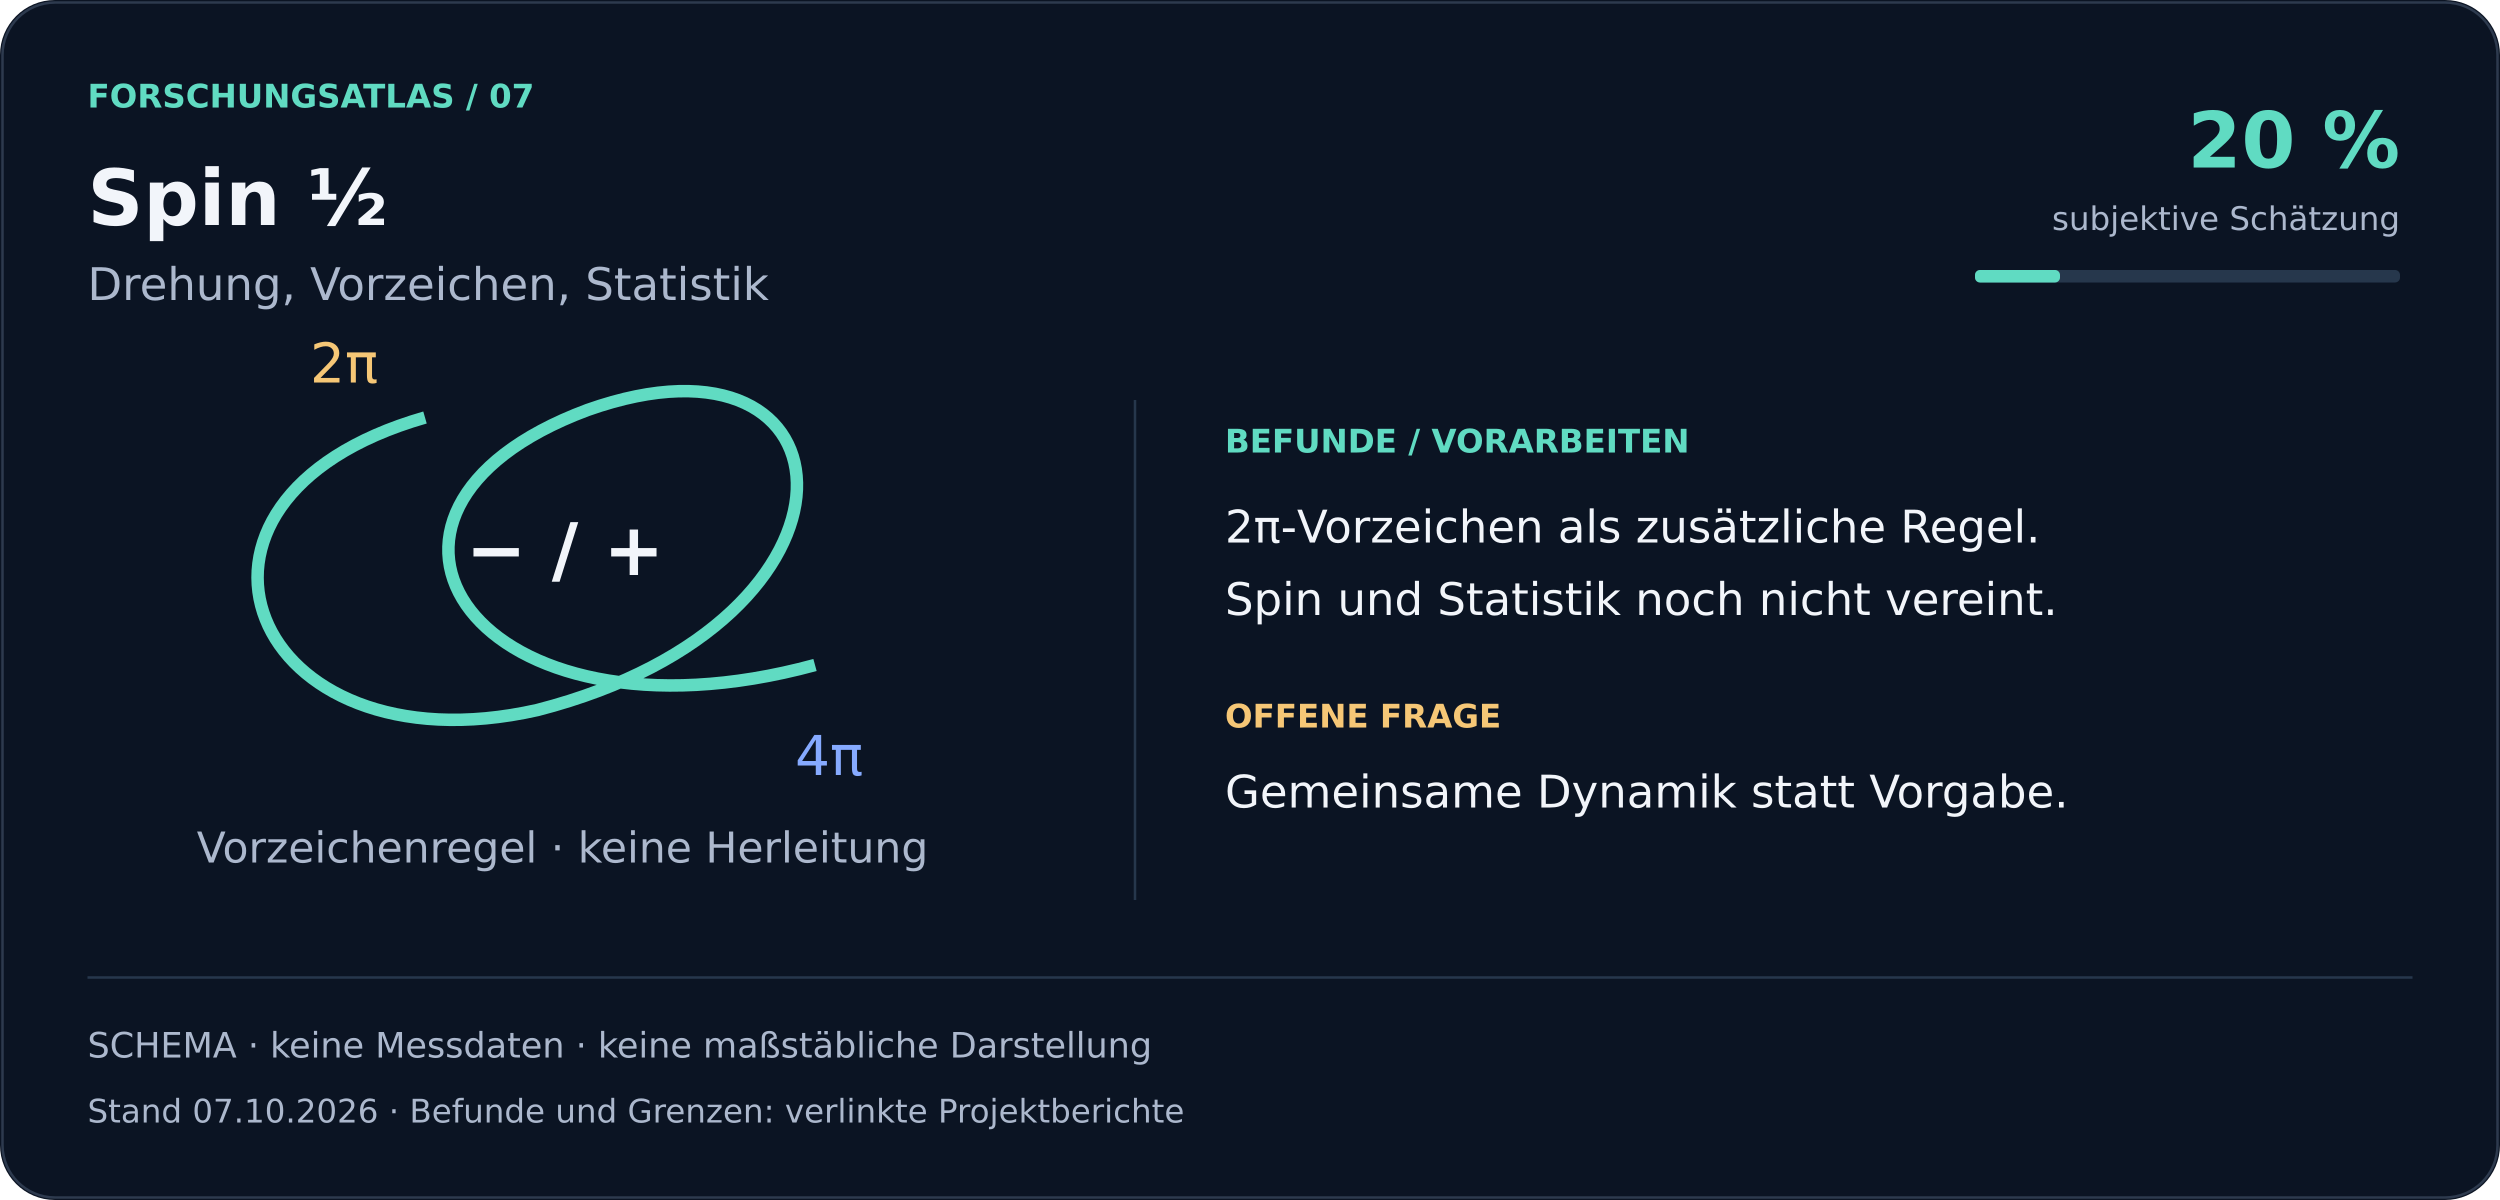
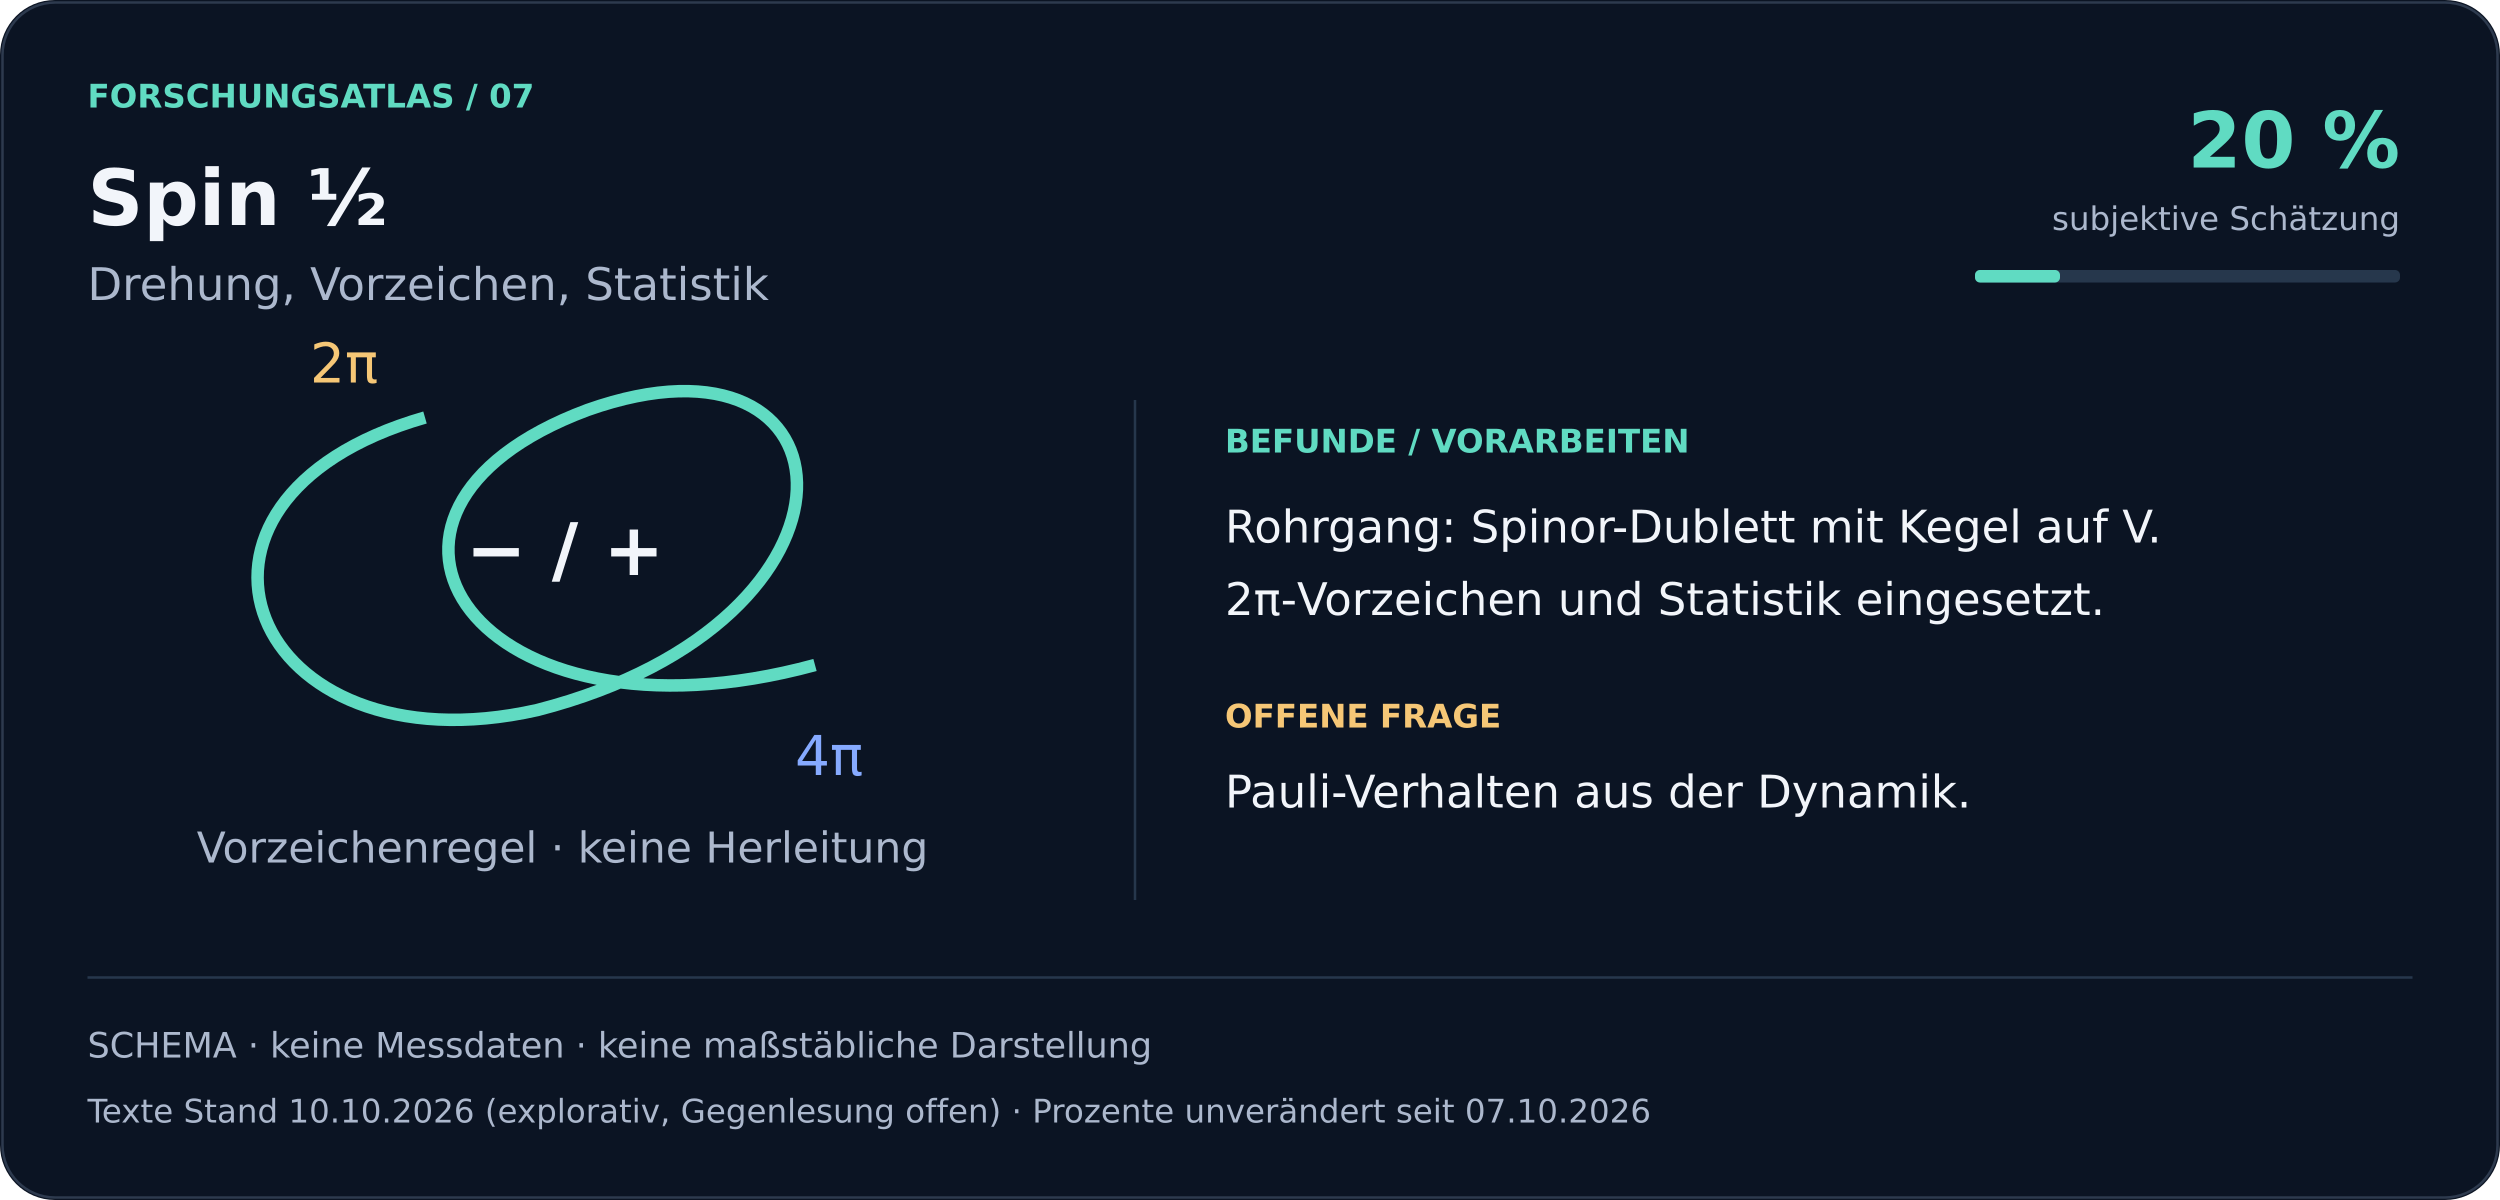
<svg xmlns="http://www.w3.org/2000/svg" width="1000" height="480" viewBox="0 0 1000 480" role="img" aria-labelledby="title desc">
  <rect width="1000" height="480" rx="22" fill="#0b1423" />
  <rect x="1" y="1" width="998" height="478" rx="21" fill="none" stroke="#2d3a4e" />
  <g font-family="DejaVu Sans, sans-serif">
    <text x="35" y="43" font-size="13" fill="#60dbc2" font-weight="600" text-anchor="start">FORSCHUNGSATLAS / 07</text>
    <text x="35" y="90" font-size="31" fill="#f2f5fa" font-weight="600" text-anchor="start">Spin ½</text>
    <text x="35" y="120" font-size="18" fill="#acb8cd" font-weight="400" text-anchor="start">Drehung, Vorzeichen, Statistik</text>
    <text x="960" y="67" font-size="31" fill="#60dbc2" font-weight="600" text-anchor="end">20 %</text>
    <text x="960" y="92" font-size="13" fill="#acb8cd" font-weight="400" text-anchor="end">subjektive Schätzung</text>
    <rect x="790" y="108" width="170" height="5" rx="2" fill="#26374c" />
    <rect x="790" y="108" width="34.0" height="5" rx="2" fill="#60dbc2" />
    <path d="M 170 167 C 55 200 100 310 215 284 C 355 248 345 125 235 164 C 125 205 190 303 326 266" fill="none" stroke="#60dbc2" stroke-width="5" />
    <text x="124" y="153" font-size="22" fill="#f6c776" font-weight="400" text-anchor="start">2π</text>
    <text x="318" y="310" font-size="22" fill="#86aaff" font-weight="400" text-anchor="start">4π</text>
    <text x="226" y="230" font-size="29" fill="#f2f5fa" font-weight="600" text-anchor="middle">− / +</text>
    <text x="225" y="345" font-size="17" fill="#acb8cd" font-weight="400" text-anchor="middle">Vorzeichenregel · keine Herleitung</text>
    <line x1="454" y1="160" x2="454" y2="360" stroke="#26374c" stroke-width="1" />
    <text x="490" y="181" font-size="13" fill="#60dbc2" font-weight="600" text-anchor="start">BEFUNDE / VORARBEITEN</text>
-     <text x="490" y="217" font-size="18" fill="#f2f5fa" font-weight="400" text-anchor="start">2π-Vorzeichen als zusätzliche Regel.</text>
-     <text x="490" y="246" font-size="18" fill="#f2f5fa" font-weight="400" text-anchor="start">Spin und Statistik noch nicht vereint.</text>
+     <text x="490" y="217" font-size="18" fill="#f2f5fa" font-weight="400" text-anchor="start">Rohrgang: Spinor-Dublett mit Kegel auf V.</text>
+     <text x="490" y="246" font-size="18" fill="#f2f5fa" font-weight="400" text-anchor="start">2π-Vorzeichen und Statistik eingesetzt.</text>
    <text x="490" y="291" font-size="13" fill="#f6c776" font-weight="600" text-anchor="start">OFFENE FRAGE</text>
-     <text x="490" y="323" font-size="18" fill="#f2f5fa" font-weight="400" text-anchor="start">Gemeinsame Dynamik statt Vorgabe.</text>
+     <text x="490" y="323" font-size="18" fill="#f2f5fa" font-weight="400" text-anchor="start">Pauli-Verhalten aus der Dynamik.</text>
    <line x1="35" y1="391" x2="965" y2="391" stroke="#26374c" stroke-width="1" />
    <text x="35" y="423" font-size="14" fill="#acb8cd" font-weight="400" text-anchor="start">SCHEMA · keine Messdaten · keine maßstäbliche Darstellung</text>
-     <text x="35" y="449" font-size="13" fill="#acb8cd" font-weight="400" text-anchor="start">Stand 07.10.2026 · Befunde und Grenzen: verlinkte Projektberichte</text>
+     <text x="35" y="449" font-size="13" fill="#acb8cd" font-weight="400" text-anchor="start">Texte Stand 10.10.2026 (explorativ, Gegenlesung offen) · Prozente unverändert seit 07.10.2026</text>
  </g>
</svg>
